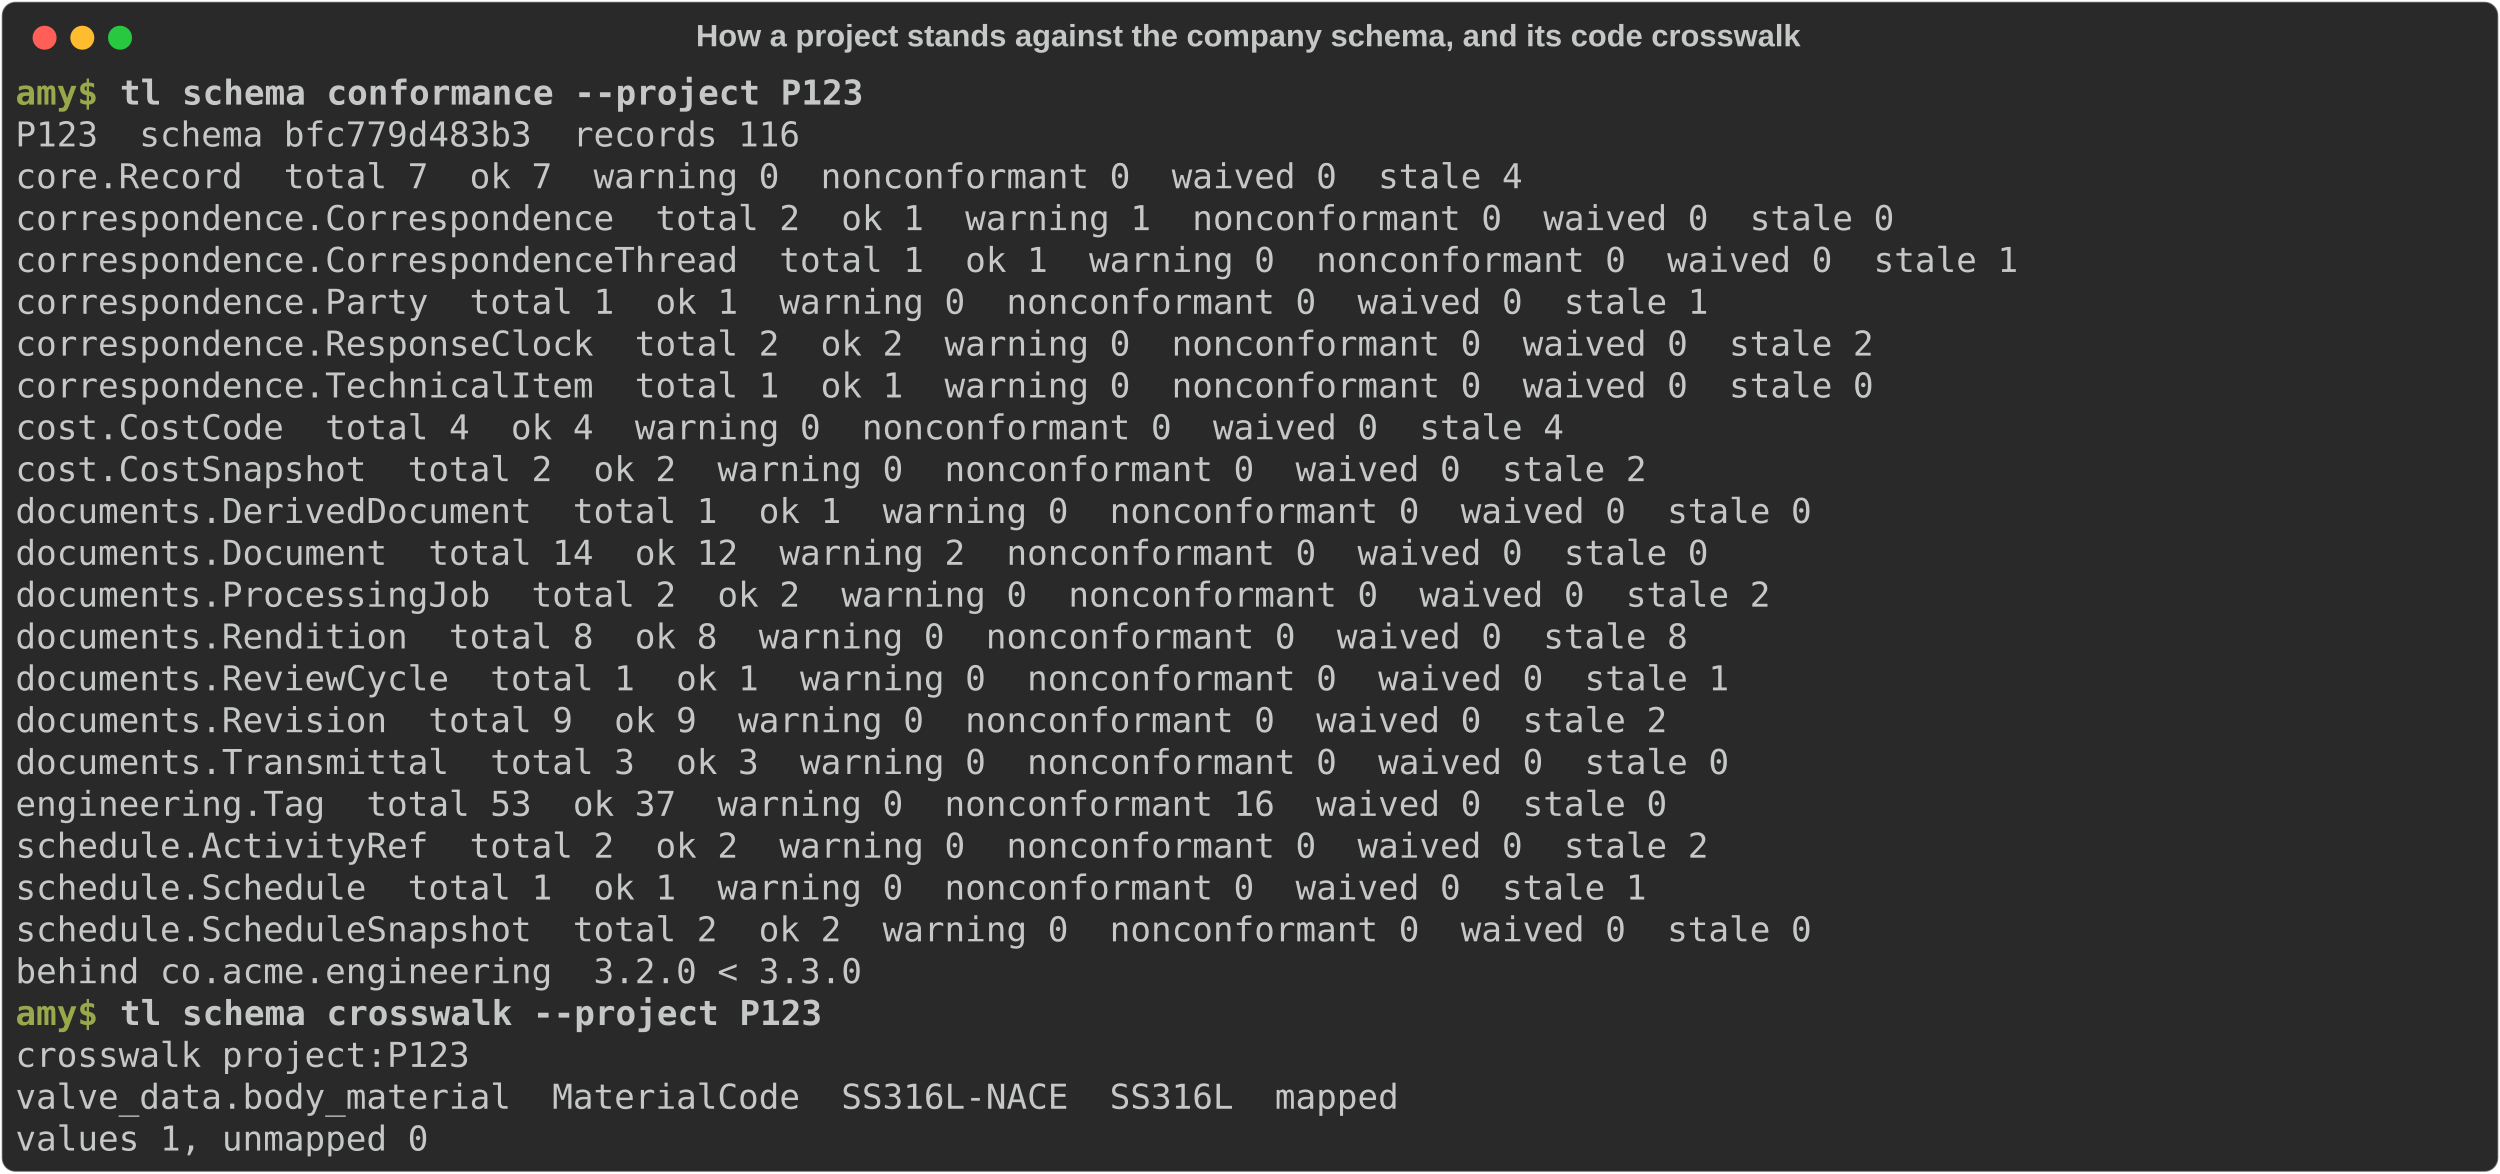
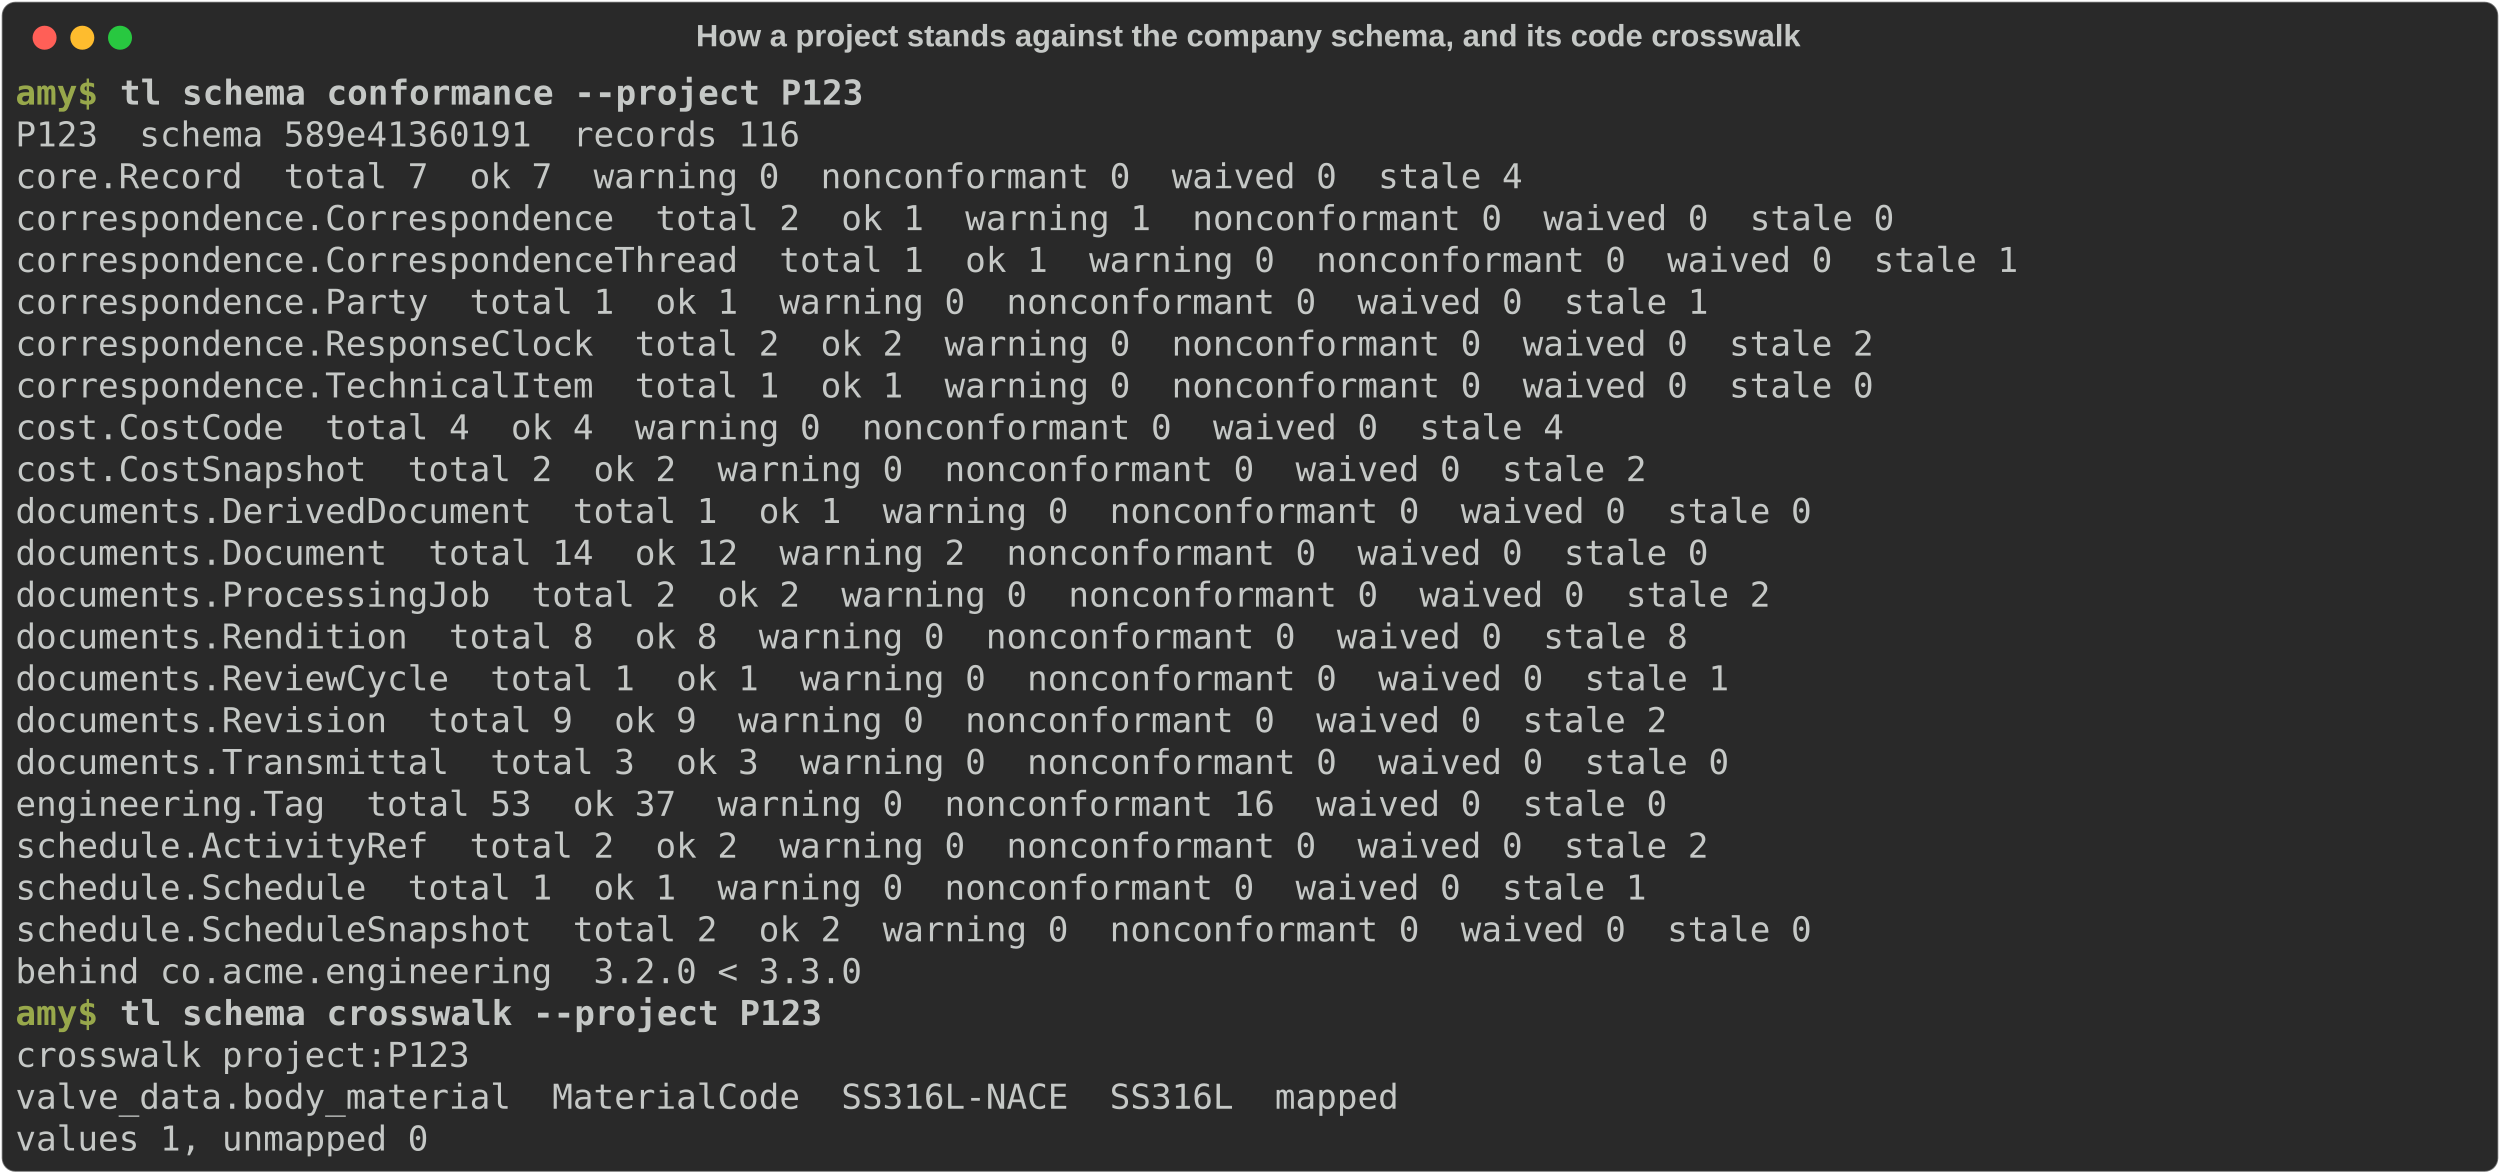
<svg xmlns="http://www.w3.org/2000/svg" class="rich-terminal" viewBox="0 0 1458 684.4">
  <style>

    
    

-     .terminal-2109575073-matrix {
+     .terminal-3284504283-matrix {
        font-family: Fira Code, monospace;
        font-size: 20px;
        line-height: 24.4px;
        font-variant-east-asian: full-width;
    }

-     .terminal-2109575073-title {
+     .terminal-3284504283-title {
        font-size: 18px;
        font-weight: bold;
        font-family: arial;
    }

-     .terminal-2109575073-r1 { fill: #98a84b;font-weight: bold }
- .terminal-2109575073-r2 { fill: #c5c8c6;font-weight: bold }
- .terminal-2109575073-r3 { fill: #c5c8c6 }
+     .terminal-3284504283-r1 { fill: #98a84b;font-weight: bold }
+ .terminal-3284504283-r2 { fill: #c5c8c6;font-weight: bold }
+ .terminal-3284504283-r3 { fill: #c5c8c6 }
    </style>
  <defs>
-     <clipPath id="terminal-2109575073-clip-terminal">
+     <clipPath id="terminal-3284504283-clip-terminal">
      <rect x="0" y="0" width="1438.6" height="633.4" />
    </clipPath>
-     <clipPath id="terminal-2109575073-line-0">
+     <clipPath id="terminal-3284504283-line-0">
      <rect x="0" y="1.5" width="1439.6" height="24.65" />
    </clipPath>
-     <clipPath id="terminal-2109575073-line-1">
+     <clipPath id="terminal-3284504283-line-1">
      <rect x="0" y="25.9" width="1439.6" height="24.65" />
    </clipPath>
-     <clipPath id="terminal-2109575073-line-2">
+     <clipPath id="terminal-3284504283-line-2">
      <rect x="0" y="50.3" width="1439.6" height="24.65" />
    </clipPath>
-     <clipPath id="terminal-2109575073-line-3">
+     <clipPath id="terminal-3284504283-line-3">
      <rect x="0" y="74.7" width="1439.6" height="24.65" />
    </clipPath>
-     <clipPath id="terminal-2109575073-line-4">
+     <clipPath id="terminal-3284504283-line-4">
      <rect x="0" y="99.1" width="1439.6" height="24.65" />
    </clipPath>
-     <clipPath id="terminal-2109575073-line-5">
+     <clipPath id="terminal-3284504283-line-5">
      <rect x="0" y="123.5" width="1439.6" height="24.65" />
    </clipPath>
-     <clipPath id="terminal-2109575073-line-6">
+     <clipPath id="terminal-3284504283-line-6">
      <rect x="0" y="147.9" width="1439.6" height="24.65" />
    </clipPath>
-     <clipPath id="terminal-2109575073-line-7">
+     <clipPath id="terminal-3284504283-line-7">
      <rect x="0" y="172.3" width="1439.6" height="24.65" />
    </clipPath>
-     <clipPath id="terminal-2109575073-line-8">
+     <clipPath id="terminal-3284504283-line-8">
      <rect x="0" y="196.7" width="1439.6" height="24.65" />
    </clipPath>
-     <clipPath id="terminal-2109575073-line-9">
+     <clipPath id="terminal-3284504283-line-9">
      <rect x="0" y="221.1" width="1439.6" height="24.65" />
    </clipPath>
-     <clipPath id="terminal-2109575073-line-10">
+     <clipPath id="terminal-3284504283-line-10">
      <rect x="0" y="245.5" width="1439.6" height="24.65" />
    </clipPath>
-     <clipPath id="terminal-2109575073-line-11">
+     <clipPath id="terminal-3284504283-line-11">
      <rect x="0" y="269.9" width="1439.6" height="24.65" />
    </clipPath>
-     <clipPath id="terminal-2109575073-line-12">
+     <clipPath id="terminal-3284504283-line-12">
      <rect x="0" y="294.3" width="1439.6" height="24.65" />
    </clipPath>
-     <clipPath id="terminal-2109575073-line-13">
+     <clipPath id="terminal-3284504283-line-13">
      <rect x="0" y="318.7" width="1439.6" height="24.65" />
    </clipPath>
-     <clipPath id="terminal-2109575073-line-14">
+     <clipPath id="terminal-3284504283-line-14">
      <rect x="0" y="343.1" width="1439.6" height="24.65" />
    </clipPath>
-     <clipPath id="terminal-2109575073-line-15">
+     <clipPath id="terminal-3284504283-line-15">
      <rect x="0" y="367.5" width="1439.6" height="24.65" />
    </clipPath>
-     <clipPath id="terminal-2109575073-line-16">
+     <clipPath id="terminal-3284504283-line-16">
      <rect x="0" y="391.9" width="1439.6" height="24.65" />
    </clipPath>
-     <clipPath id="terminal-2109575073-line-17">
+     <clipPath id="terminal-3284504283-line-17">
      <rect x="0" y="416.3" width="1439.6" height="24.65" />
    </clipPath>
-     <clipPath id="terminal-2109575073-line-18">
+     <clipPath id="terminal-3284504283-line-18">
      <rect x="0" y="440.7" width="1439.6" height="24.65" />
    </clipPath>
-     <clipPath id="terminal-2109575073-line-19">
+     <clipPath id="terminal-3284504283-line-19">
      <rect x="0" y="465.1" width="1439.6" height="24.65" />
    </clipPath>
-     <clipPath id="terminal-2109575073-line-20">
+     <clipPath id="terminal-3284504283-line-20">
      <rect x="0" y="489.5" width="1439.6" height="24.65" />
    </clipPath>
-     <clipPath id="terminal-2109575073-line-21">
+     <clipPath id="terminal-3284504283-line-21">
      <rect x="0" y="513.9" width="1439.6" height="24.65" />
    </clipPath>
-     <clipPath id="terminal-2109575073-line-22">
+     <clipPath id="terminal-3284504283-line-22">
      <rect x="0" y="538.3" width="1439.6" height="24.65" />
    </clipPath>
-     <clipPath id="terminal-2109575073-line-23">
+     <clipPath id="terminal-3284504283-line-23">
      <rect x="0" y="562.7" width="1439.6" height="24.65" />
    </clipPath>
-     <clipPath id="terminal-2109575073-line-24">
+     <clipPath id="terminal-3284504283-line-24">
      <rect x="0" y="587.1" width="1439.6" height="24.65" />
    </clipPath>
  </defs>
  <rect fill="#292929" stroke="rgba(255,255,255,0.35)" stroke-width="1" x="1" y="1" width="1456" height="682.4" rx="8" />
-   <text class="terminal-2109575073-title" fill="#c5c8c6" text-anchor="middle" x="728" y="27">How a project stands against the company schema, and its code crosswalk</text>
+   <text class="terminal-3284504283-title" fill="#c5c8c6" text-anchor="middle" x="728" y="27">How a project stands against the company schema, and its code crosswalk</text>
  <g transform="translate(26,22)">
    <circle cx="0" cy="0" r="7" fill="#ff5f57" />
    <circle cx="22" cy="0" r="7" fill="#febc2e" />
    <circle cx="44" cy="0" r="7" fill="#28c840" />
  </g>
-   <g transform="translate(9, 41)" clip-path="url(#terminal-2109575073-clip-terminal)">
-     <g class="terminal-2109575073-matrix">
-       <text class="terminal-2109575073-r1" x="0" y="20" textLength="61" clip-path="url(#terminal-2109575073-line-0)">amy$ </text>
-       <text class="terminal-2109575073-r2" x="61" y="20" textLength="439.2" clip-path="url(#terminal-2109575073-line-0)">tl schema conformance --project P123</text>
-       <text class="terminal-2109575073-r3" x="1439.6" y="20" textLength="12.2" clip-path="url(#terminal-2109575073-line-0)">
+   <g transform="translate(9, 41)" clip-path="url(#terminal-3284504283-clip-terminal)">
+     <g class="terminal-3284504283-matrix">
+       <text class="terminal-3284504283-r1" x="0" y="20" textLength="61" clip-path="url(#terminal-3284504283-line-0)">amy$ </text>
+       <text class="terminal-3284504283-r2" x="61" y="20" textLength="439.2" clip-path="url(#terminal-3284504283-line-0)">tl schema conformance --project P123</text>
+       <text class="terminal-3284504283-r3" x="1439.6" y="20" textLength="12.2" clip-path="url(#terminal-3284504283-line-0)">
</text>
-       <text class="terminal-2109575073-r3" x="0" y="44.4" textLength="463.6" clip-path="url(#terminal-2109575073-line-1)">P123  schema bfc779d483b3  records 116</text>
-       <text class="terminal-2109575073-r3" x="1439.6" y="44.4" textLength="12.2" clip-path="url(#terminal-2109575073-line-1)">
+       <text class="terminal-3284504283-r3" x="0" y="44.4" textLength="463.6" clip-path="url(#terminal-3284504283-line-1)">P123  schema 589e41360191  records 116</text>
+       <text class="terminal-3284504283-r3" x="1439.6" y="44.4" textLength="12.2" clip-path="url(#terminal-3284504283-line-1)">
</text>
-       <text class="terminal-2109575073-r3" x="0" y="68.8" textLength="890.6" clip-path="url(#terminal-2109575073-line-2)">core.Record  total 7  ok 7  warning 0  nonconformant 0  waived 0  stale 4</text>
-       <text class="terminal-2109575073-r3" x="1439.6" y="68.8" textLength="12.2" clip-path="url(#terminal-2109575073-line-2)">
+       <text class="terminal-3284504283-r3" x="0" y="68.8" textLength="890.6" clip-path="url(#terminal-3284504283-line-2)">core.Record  total 7  ok 7  warning 0  nonconformant 0  waived 0  stale 4</text>
+       <text class="terminal-3284504283-r3" x="1439.6" y="68.8" textLength="12.2" clip-path="url(#terminal-3284504283-line-2)">
</text>
-       <text class="terminal-2109575073-r3" x="0" y="93.2" textLength="1110.2" clip-path="url(#terminal-2109575073-line-3)">correspondence.Correspondence  total 2  ok 1  warning 1  nonconformant 0  waived 0  stale 0</text>
-       <text class="terminal-2109575073-r3" x="1439.6" y="93.2" textLength="12.2" clip-path="url(#terminal-2109575073-line-3)">
+       <text class="terminal-3284504283-r3" x="0" y="93.2" textLength="1110.2" clip-path="url(#terminal-3284504283-line-3)">correspondence.Correspondence  total 2  ok 1  warning 1  nonconformant 0  waived 0  stale 0</text>
+       <text class="terminal-3284504283-r3" x="1439.6" y="93.2" textLength="12.2" clip-path="url(#terminal-3284504283-line-3)">
</text>
-       <text class="terminal-2109575073-r3" x="0" y="117.6" textLength="1183.4" clip-path="url(#terminal-2109575073-line-4)">correspondence.CorrespondenceThread  total 1  ok 1  warning 0  nonconformant 0  waived 0  stale 1</text>
-       <text class="terminal-2109575073-r3" x="1439.6" y="117.6" textLength="12.2" clip-path="url(#terminal-2109575073-line-4)">
+       <text class="terminal-3284504283-r3" x="0" y="117.6" textLength="1183.4" clip-path="url(#terminal-3284504283-line-4)">correspondence.CorrespondenceThread  total 1  ok 1  warning 0  nonconformant 0  waived 0  stale 1</text>
+       <text class="terminal-3284504283-r3" x="1439.6" y="117.6" textLength="12.2" clip-path="url(#terminal-3284504283-line-4)">
</text>
-       <text class="terminal-2109575073-r3" x="0" y="142" textLength="1000.4" clip-path="url(#terminal-2109575073-line-5)">correspondence.Party  total 1  ok 1  warning 0  nonconformant 0  waived 0  stale 1</text>
-       <text class="terminal-2109575073-r3" x="1439.6" y="142" textLength="12.2" clip-path="url(#terminal-2109575073-line-5)">
+       <text class="terminal-3284504283-r3" x="0" y="142" textLength="1000.4" clip-path="url(#terminal-3284504283-line-5)">correspondence.Party  total 1  ok 1  warning 0  nonconformant 0  waived 0  stale 1</text>
+       <text class="terminal-3284504283-r3" x="1439.6" y="142" textLength="12.2" clip-path="url(#terminal-3284504283-line-5)">
</text>
-       <text class="terminal-2109575073-r3" x="0" y="166.4" textLength="1098" clip-path="url(#terminal-2109575073-line-6)">correspondence.ResponseClock  total 2  ok 2  warning 0  nonconformant 0  waived 0  stale 2</text>
-       <text class="terminal-2109575073-r3" x="1439.6" y="166.4" textLength="12.2" clip-path="url(#terminal-2109575073-line-6)">
+       <text class="terminal-3284504283-r3" x="0" y="166.4" textLength="1098" clip-path="url(#terminal-3284504283-line-6)">correspondence.ResponseClock  total 2  ok 2  warning 0  nonconformant 0  waived 0  stale 2</text>
+       <text class="terminal-3284504283-r3" x="1439.6" y="166.4" textLength="12.2" clip-path="url(#terminal-3284504283-line-6)">
</text>
-       <text class="terminal-2109575073-r3" x="0" y="190.8" textLength="1098" clip-path="url(#terminal-2109575073-line-7)">correspondence.TechnicalItem  total 1  ok 1  warning 0  nonconformant 0  waived 0  stale 0</text>
-       <text class="terminal-2109575073-r3" x="1439.6" y="190.8" textLength="12.2" clip-path="url(#terminal-2109575073-line-7)">
+       <text class="terminal-3284504283-r3" x="0" y="190.8" textLength="1098" clip-path="url(#terminal-3284504283-line-7)">correspondence.TechnicalItem  total 1  ok 1  warning 0  nonconformant 0  waived 0  stale 0</text>
+       <text class="terminal-3284504283-r3" x="1439.6" y="190.8" textLength="12.2" clip-path="url(#terminal-3284504283-line-7)">
</text>
-       <text class="terminal-2109575073-r3" x="0" y="215.2" textLength="915" clip-path="url(#terminal-2109575073-line-8)">cost.CostCode  total 4  ok 4  warning 0  nonconformant 0  waived 0  stale 4</text>
-       <text class="terminal-2109575073-r3" x="1439.6" y="215.2" textLength="12.2" clip-path="url(#terminal-2109575073-line-8)">
+       <text class="terminal-3284504283-r3" x="0" y="215.2" textLength="915" clip-path="url(#terminal-3284504283-line-8)">cost.CostCode  total 4  ok 4  warning 0  nonconformant 0  waived 0  stale 4</text>
+       <text class="terminal-3284504283-r3" x="1439.6" y="215.2" textLength="12.2" clip-path="url(#terminal-3284504283-line-8)">
</text>
-       <text class="terminal-2109575073-r3" x="0" y="239.6" textLength="963.8" clip-path="url(#terminal-2109575073-line-9)">cost.CostSnapshot  total 2  ok 2  warning 0  nonconformant 0  waived 0  stale 2</text>
-       <text class="terminal-2109575073-r3" x="1439.6" y="239.6" textLength="12.2" clip-path="url(#terminal-2109575073-line-9)">
+       <text class="terminal-3284504283-r3" x="0" y="239.6" textLength="963.8" clip-path="url(#terminal-3284504283-line-9)">cost.CostSnapshot  total 2  ok 2  warning 0  nonconformant 0  waived 0  stale 2</text>
+       <text class="terminal-3284504283-r3" x="1439.6" y="239.6" textLength="12.2" clip-path="url(#terminal-3284504283-line-9)">
</text>
-       <text class="terminal-2109575073-r3" x="0" y="264" textLength="1061.4" clip-path="url(#terminal-2109575073-line-10)">documents.DerivedDocument  total 1  ok 1  warning 0  nonconformant 0  waived 0  stale 0</text>
-       <text class="terminal-2109575073-r3" x="1439.6" y="264" textLength="12.2" clip-path="url(#terminal-2109575073-line-10)">
+       <text class="terminal-3284504283-r3" x="0" y="264" textLength="1061.4" clip-path="url(#terminal-3284504283-line-10)">documents.DerivedDocument  total 1  ok 1  warning 0  nonconformant 0  waived 0  stale 0</text>
+       <text class="terminal-3284504283-r3" x="1439.6" y="264" textLength="12.2" clip-path="url(#terminal-3284504283-line-10)">
</text>
-       <text class="terminal-2109575073-r3" x="0" y="288.4" textLength="1000.4" clip-path="url(#terminal-2109575073-line-11)">documents.Document  total 14  ok 12  warning 2  nonconformant 0  waived 0  stale 0</text>
-       <text class="terminal-2109575073-r3" x="1439.6" y="288.4" textLength="12.2" clip-path="url(#terminal-2109575073-line-11)">
+       <text class="terminal-3284504283-r3" x="0" y="288.4" textLength="1000.4" clip-path="url(#terminal-3284504283-line-11)">documents.Document  total 14  ok 12  warning 2  nonconformant 0  waived 0  stale 0</text>
+       <text class="terminal-3284504283-r3" x="1439.6" y="288.4" textLength="12.2" clip-path="url(#terminal-3284504283-line-11)">
</text>
-       <text class="terminal-2109575073-r3" x="0" y="312.8" textLength="1037" clip-path="url(#terminal-2109575073-line-12)">documents.ProcessingJob  total 2  ok 2  warning 0  nonconformant 0  waived 0  stale 2</text>
-       <text class="terminal-2109575073-r3" x="1439.6" y="312.8" textLength="12.2" clip-path="url(#terminal-2109575073-line-12)">
+       <text class="terminal-3284504283-r3" x="0" y="312.8" textLength="1037" clip-path="url(#terminal-3284504283-line-12)">documents.ProcessingJob  total 2  ok 2  warning 0  nonconformant 0  waived 0  stale 2</text>
+       <text class="terminal-3284504283-r3" x="1439.6" y="312.8" textLength="12.2" clip-path="url(#terminal-3284504283-line-12)">
</text>
-       <text class="terminal-2109575073-r3" x="0" y="337.2" textLength="988.2" clip-path="url(#terminal-2109575073-line-13)">documents.Rendition  total 8  ok 8  warning 0  nonconformant 0  waived 0  stale 8</text>
-       <text class="terminal-2109575073-r3" x="1439.6" y="337.2" textLength="12.2" clip-path="url(#terminal-2109575073-line-13)">
+       <text class="terminal-3284504283-r3" x="0" y="337.2" textLength="988.2" clip-path="url(#terminal-3284504283-line-13)">documents.Rendition  total 8  ok 8  warning 0  nonconformant 0  waived 0  stale 8</text>
+       <text class="terminal-3284504283-r3" x="1439.6" y="337.2" textLength="12.2" clip-path="url(#terminal-3284504283-line-13)">
</text>
-       <text class="terminal-2109575073-r3" x="0" y="361.6" textLength="1012.6" clip-path="url(#terminal-2109575073-line-14)">documents.ReviewCycle  total 1  ok 1  warning 0  nonconformant 0  waived 0  stale 1</text>
-       <text class="terminal-2109575073-r3" x="1439.6" y="361.6" textLength="12.2" clip-path="url(#terminal-2109575073-line-14)">
+       <text class="terminal-3284504283-r3" x="0" y="361.6" textLength="1012.6" clip-path="url(#terminal-3284504283-line-14)">documents.ReviewCycle  total 1  ok 1  warning 0  nonconformant 0  waived 0  stale 1</text>
+       <text class="terminal-3284504283-r3" x="1439.6" y="361.6" textLength="12.2" clip-path="url(#terminal-3284504283-line-14)">
</text>
-       <text class="terminal-2109575073-r3" x="0" y="386" textLength="976" clip-path="url(#terminal-2109575073-line-15)">documents.Revision  total 9  ok 9  warning 0  nonconformant 0  waived 0  stale 2</text>
-       <text class="terminal-2109575073-r3" x="1439.6" y="386" textLength="12.2" clip-path="url(#terminal-2109575073-line-15)">
+       <text class="terminal-3284504283-r3" x="0" y="386" textLength="976" clip-path="url(#terminal-3284504283-line-15)">documents.Revision  total 9  ok 9  warning 0  nonconformant 0  waived 0  stale 2</text>
+       <text class="terminal-3284504283-r3" x="1439.6" y="386" textLength="12.2" clip-path="url(#terminal-3284504283-line-15)">
</text>
-       <text class="terminal-2109575073-r3" x="0" y="410.4" textLength="1012.6" clip-path="url(#terminal-2109575073-line-16)">documents.Transmittal  total 3  ok 3  warning 0  nonconformant 0  waived 0  stale 0</text>
-       <text class="terminal-2109575073-r3" x="1439.6" y="410.4" textLength="12.2" clip-path="url(#terminal-2109575073-line-16)">
+       <text class="terminal-3284504283-r3" x="0" y="410.4" textLength="1012.6" clip-path="url(#terminal-3284504283-line-16)">documents.Transmittal  total 3  ok 3  warning 0  nonconformant 0  waived 0  stale 0</text>
+       <text class="terminal-3284504283-r3" x="1439.6" y="410.4" textLength="12.2" clip-path="url(#terminal-3284504283-line-16)">
</text>
-       <text class="terminal-2109575073-r3" x="0" y="434.8" textLength="976" clip-path="url(#terminal-2109575073-line-17)">engineering.Tag  total 53  ok 37  warning 0  nonconformant 16  waived 0  stale 0</text>
-       <text class="terminal-2109575073-r3" x="1439.6" y="434.8" textLength="12.2" clip-path="url(#terminal-2109575073-line-17)">
+       <text class="terminal-3284504283-r3" x="0" y="434.8" textLength="976" clip-path="url(#terminal-3284504283-line-17)">engineering.Tag  total 53  ok 37  warning 0  nonconformant 16  waived 0  stale 0</text>
+       <text class="terminal-3284504283-r3" x="1439.6" y="434.8" textLength="12.2" clip-path="url(#terminal-3284504283-line-17)">
</text>
-       <text class="terminal-2109575073-r3" x="0" y="459.2" textLength="1000.4" clip-path="url(#terminal-2109575073-line-18)">schedule.ActivityRef  total 2  ok 2  warning 0  nonconformant 0  waived 0  stale 2</text>
-       <text class="terminal-2109575073-r3" x="1439.6" y="459.2" textLength="12.2" clip-path="url(#terminal-2109575073-line-18)">
+       <text class="terminal-3284504283-r3" x="0" y="459.2" textLength="1000.4" clip-path="url(#terminal-3284504283-line-18)">schedule.ActivityRef  total 2  ok 2  warning 0  nonconformant 0  waived 0  stale 2</text>
+       <text class="terminal-3284504283-r3" x="1439.6" y="459.2" textLength="12.2" clip-path="url(#terminal-3284504283-line-18)">
</text>
-       <text class="terminal-2109575073-r3" x="0" y="483.6" textLength="963.8" clip-path="url(#terminal-2109575073-line-19)">schedule.Schedule  total 1  ok 1  warning 0  nonconformant 0  waived 0  stale 1</text>
-       <text class="terminal-2109575073-r3" x="1439.6" y="483.6" textLength="12.2" clip-path="url(#terminal-2109575073-line-19)">
+       <text class="terminal-3284504283-r3" x="0" y="483.6" textLength="963.8" clip-path="url(#terminal-3284504283-line-19)">schedule.Schedule  total 1  ok 1  warning 0  nonconformant 0  waived 0  stale 1</text>
+       <text class="terminal-3284504283-r3" x="1439.6" y="483.6" textLength="12.2" clip-path="url(#terminal-3284504283-line-19)">
</text>
-       <text class="terminal-2109575073-r3" x="0" y="508" textLength="1061.4" clip-path="url(#terminal-2109575073-line-20)">schedule.ScheduleSnapshot  total 2  ok 2  warning 0  nonconformant 0  waived 0  stale 0</text>
-       <text class="terminal-2109575073-r3" x="1439.6" y="508" textLength="12.2" clip-path="url(#terminal-2109575073-line-20)">
+       <text class="terminal-3284504283-r3" x="0" y="508" textLength="1061.4" clip-path="url(#terminal-3284504283-line-20)">schedule.ScheduleSnapshot  total 2  ok 2  warning 0  nonconformant 0  waived 0  stale 0</text>
+       <text class="terminal-3284504283-r3" x="1439.6" y="508" textLength="12.2" clip-path="url(#terminal-3284504283-line-20)">
</text>
-       <text class="terminal-2109575073-r3" x="0" y="532.4" textLength="500.2" clip-path="url(#terminal-2109575073-line-21)">behind co.acme.engineering  3.2.0 &lt; 3.3.0</text>
-       <text class="terminal-2109575073-r3" x="1439.6" y="532.4" textLength="12.2" clip-path="url(#terminal-2109575073-line-21)">
+       <text class="terminal-3284504283-r3" x="0" y="532.4" textLength="500.2" clip-path="url(#terminal-3284504283-line-21)">behind co.acme.engineering  3.2.0 &lt; 3.3.0</text>
+       <text class="terminal-3284504283-r3" x="1439.6" y="532.4" textLength="12.2" clip-path="url(#terminal-3284504283-line-21)">
</text>
-       <text class="terminal-2109575073-r1" x="0" y="556.8" textLength="61" clip-path="url(#terminal-2109575073-line-22)">amy$ </text>
-       <text class="terminal-2109575073-r2" x="61" y="556.8" textLength="414.8" clip-path="url(#terminal-2109575073-line-22)">tl schema crosswalk --project P123</text>
-       <text class="terminal-2109575073-r3" x="1439.6" y="556.8" textLength="12.2" clip-path="url(#terminal-2109575073-line-22)">
+       <text class="terminal-3284504283-r1" x="0" y="556.8" textLength="61" clip-path="url(#terminal-3284504283-line-22)">amy$ </text>
+       <text class="terminal-3284504283-r2" x="61" y="556.8" textLength="414.8" clip-path="url(#terminal-3284504283-line-22)">tl schema crosswalk --project P123</text>
+       <text class="terminal-3284504283-r3" x="1439.6" y="556.8" textLength="12.2" clip-path="url(#terminal-3284504283-line-22)">
</text>
-       <text class="terminal-2109575073-r3" x="0" y="581.2" textLength="268.4" clip-path="url(#terminal-2109575073-line-23)">crosswalk project:P123</text>
-       <text class="terminal-2109575073-r3" x="1439.6" y="581.2" textLength="12.2" clip-path="url(#terminal-2109575073-line-23)">
+       <text class="terminal-3284504283-r3" x="0" y="581.2" textLength="268.4" clip-path="url(#terminal-3284504283-line-23)">crosswalk project:P123</text>
+       <text class="terminal-3284504283-r3" x="1439.6" y="581.2" textLength="12.2" clip-path="url(#terminal-3284504283-line-23)">
</text>
-       <text class="terminal-2109575073-r3" x="0" y="605.6" textLength="817.4" clip-path="url(#terminal-2109575073-line-24)">valve_data.body_material  MaterialCode  SS316L-NACE  SS316L  mapped</text>
-       <text class="terminal-2109575073-r3" x="1439.6" y="605.6" textLength="12.2" clip-path="url(#terminal-2109575073-line-24)">
+       <text class="terminal-3284504283-r3" x="0" y="605.6" textLength="817.4" clip-path="url(#terminal-3284504283-line-24)">valve_data.body_material  MaterialCode  SS316L-NACE  SS316L  mapped</text>
+       <text class="terminal-3284504283-r3" x="1439.6" y="605.6" textLength="12.2" clip-path="url(#terminal-3284504283-line-24)">
</text>
-       <text class="terminal-2109575073-r3" x="0" y="630" textLength="244" clip-path="url(#terminal-2109575073-line-25)">values 1, unmapped 0</text>
-       <text class="terminal-2109575073-r3" x="1439.6" y="630" textLength="12.2" clip-path="url(#terminal-2109575073-line-25)">
+       <text class="terminal-3284504283-r3" x="0" y="630" textLength="244" clip-path="url(#terminal-3284504283-line-25)">values 1, unmapped 0</text>
+       <text class="terminal-3284504283-r3" x="1439.6" y="630" textLength="12.2" clip-path="url(#terminal-3284504283-line-25)">
</text>
    </g>
  </g>
</svg>
